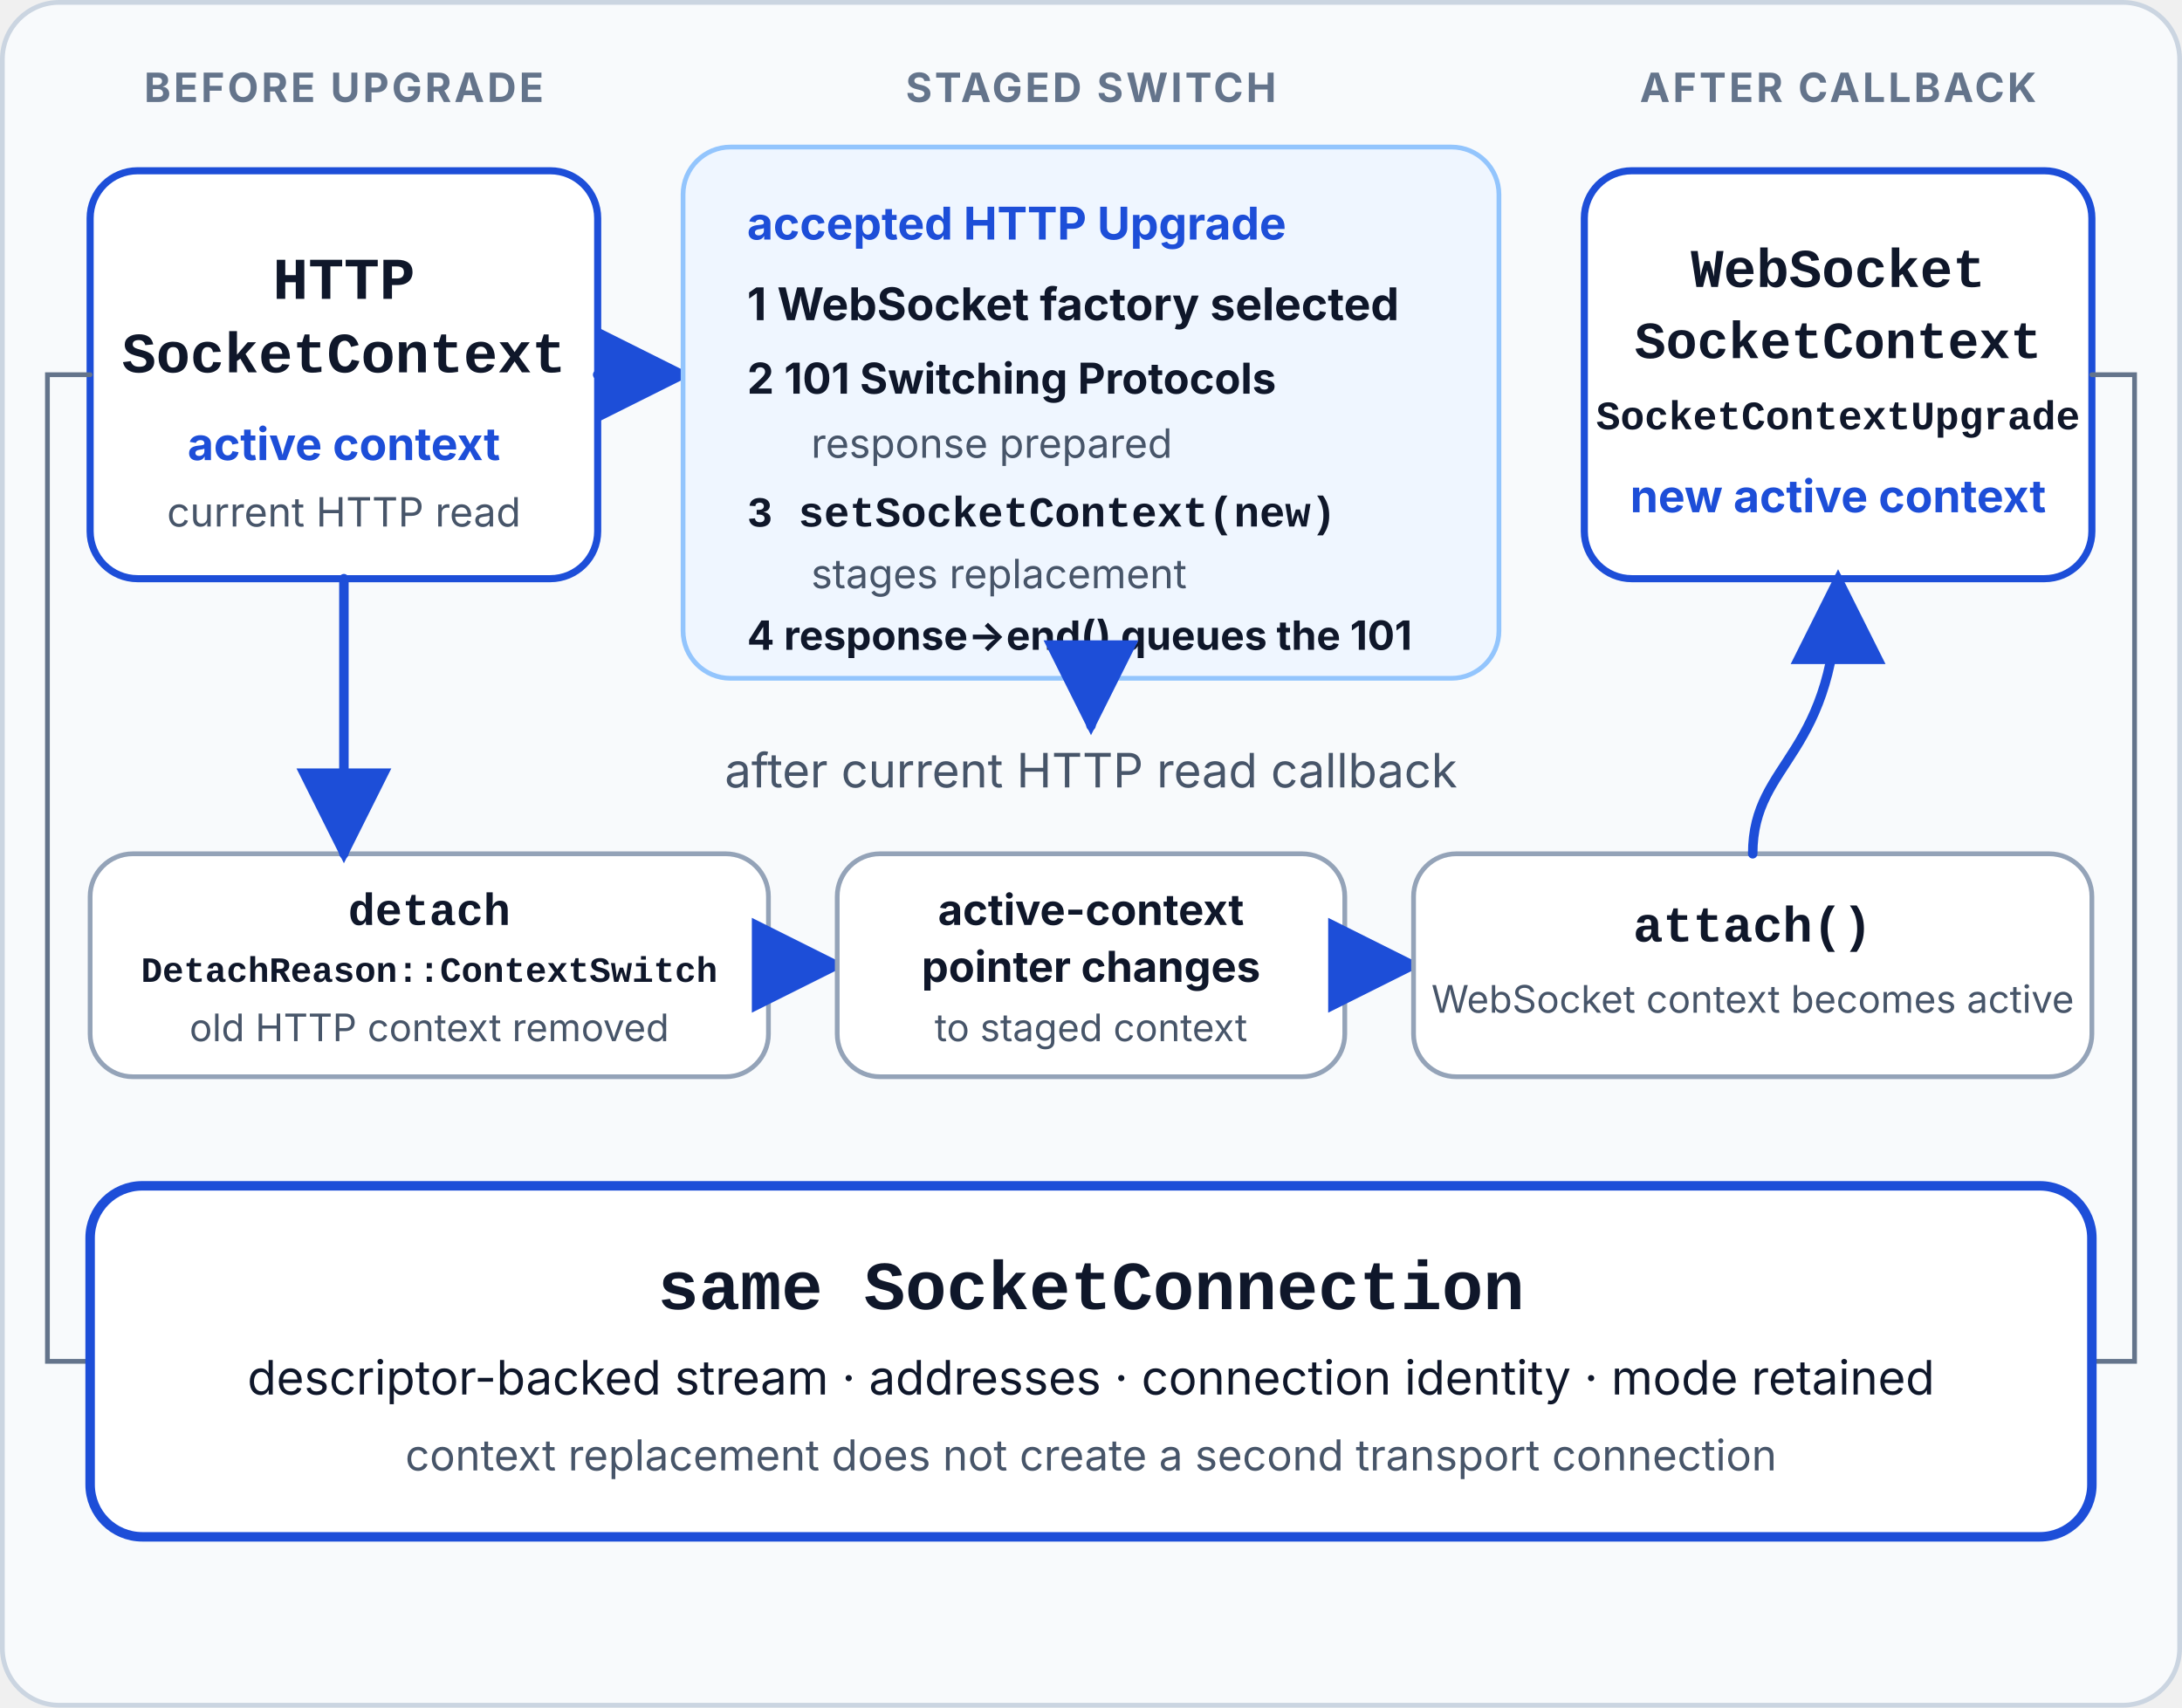
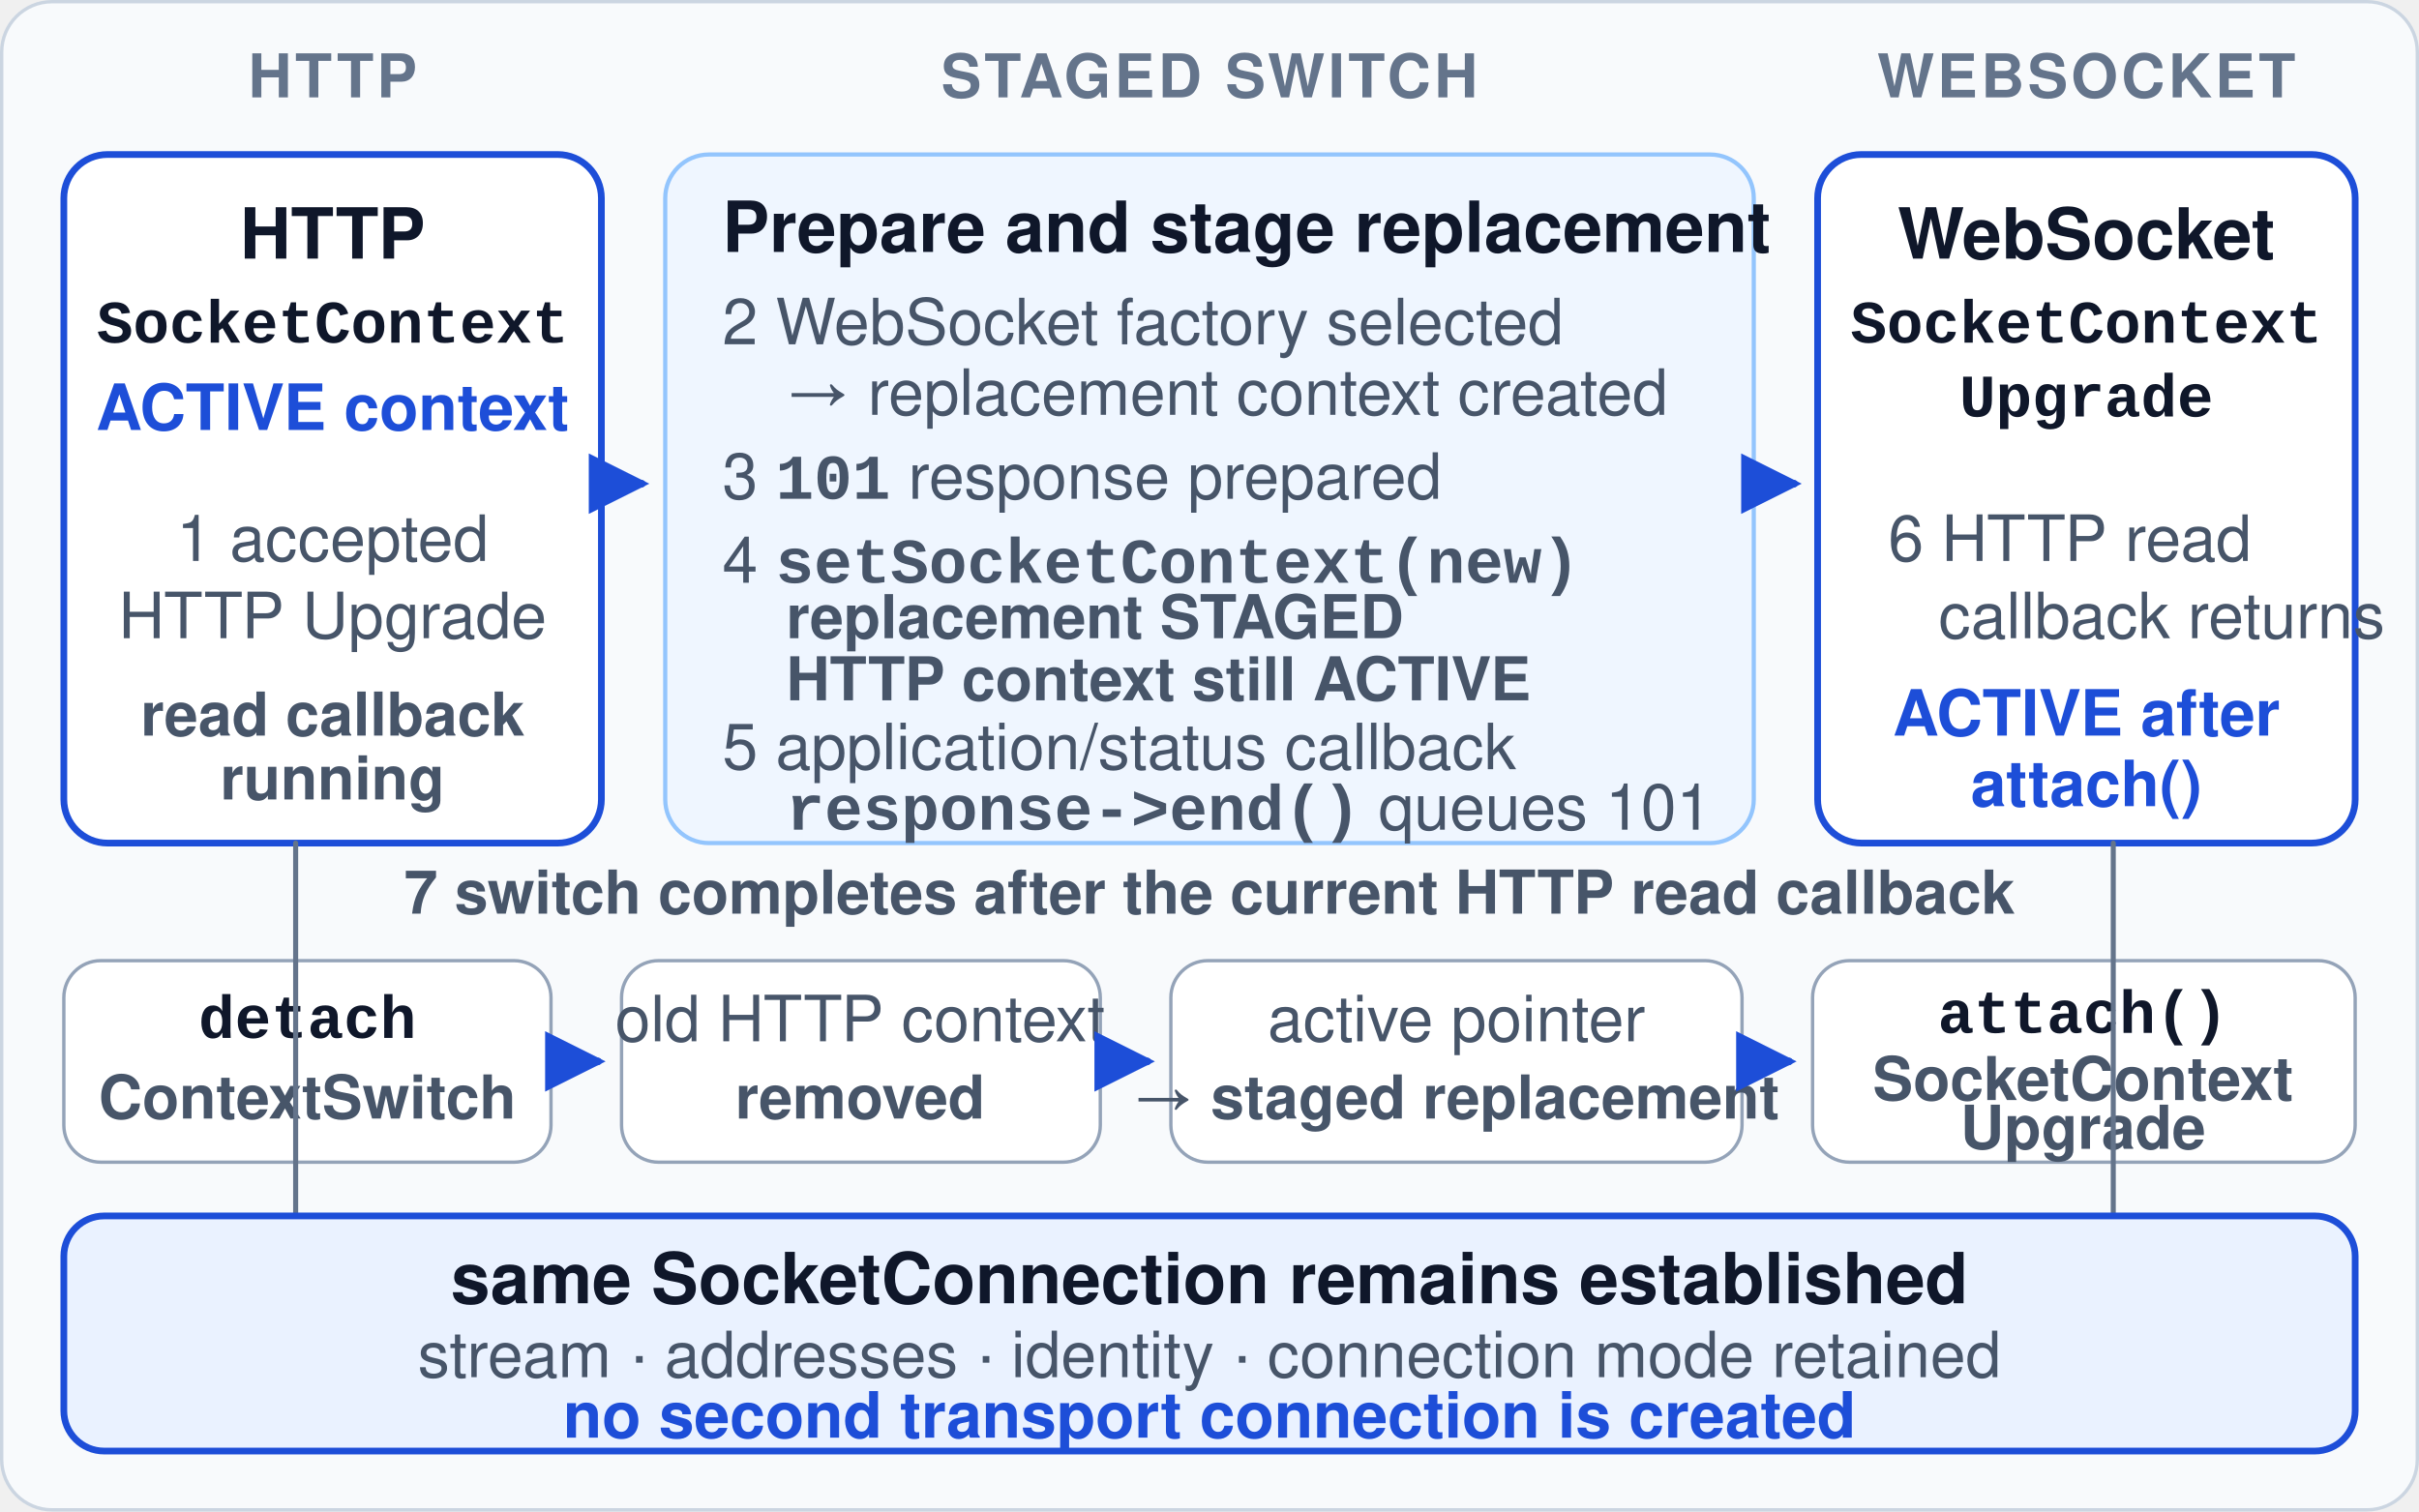
- <svg xmlns="http://www.w3.org/2000/svg" width="920" height="720" viewBox="0 0 920 720" role="img" aria-labelledby="title desc">
+ <svg xmlns="http://www.w3.org/2000/svg" viewBox="0 0 1440 900" role="img" aria-labelledby="title desc">
  <defs>
-     <marker id="runtime-arrow" markerWidth="10" markerHeight="10" refX="9" refY="5" orient="auto" markerUnits="strokeWidth">
-       <path d="M0,0 L10,5 L0,10 Z" fill="#1D4ED8" />
+     <marker id="arrow" markerWidth="8" markerHeight="8" refX="7" refY="4" orient="auto" markerUnits="strokeWidth">
+       <path d="M0 0L8 4L0 8Z" fill="#1D4ED8" />
    </marker>
    <style>
-       .canvas { fill:#F8FAFC; stroke:#CBD5E1; stroke-width:2; }
-       .node { fill:#FFFFFF; stroke:#94A3B8; stroke-width:2; }
-       .node-primary { fill:#FFFFFF; stroke:#1D4ED8; stroke-width:3; }
-       .stage { fill:#EFF6FF; stroke:#93C5FD; stroke-width:2; }
-       .rail { fill:#FFFFFF; stroke:#1D4ED8; stroke-width:4; }
-       .api { font-family:ui-monospace,SFMono-Regular,Menlo,Monaco,Consolas,"Liberation Mono",monospace; fill:#0F172A; font-weight:700; }
-       .sans { font-family:-apple-system,BlinkMacSystemFont,"Segoe UI",sans-serif; fill:#0F172A; }
-       .muted { font-family:-apple-system,BlinkMacSystemFont,"Segoe UI",sans-serif; fill:#475569; }
-       .phase { font-family:-apple-system,BlinkMacSystemFont,"Segoe UI",sans-serif; fill:#64748B; font-size:17px; font-weight:700; letter-spacing:1.2px; }
-       .accent { font-family:-apple-system,BlinkMacSystemFont,"Segoe UI",sans-serif; fill:#1D4ED8; font-weight:700; }
-       .runtime { fill:none; stroke:#1D4ED8; stroke-width:4; marker-end:url(#runtime-arrow); stroke-linecap:round; stroke-linejoin:round; }
-       .assoc { fill:none; stroke:#64748B; stroke-width:2; stroke-linecap:round; }
+       .canvas{fill:#F8FAFC;stroke:#CBD5E1;stroke-width:2}.card{fill:#FFFFFF;stroke:#94A3B8;stroke-width:2}.primary{fill:#FFFFFF;stroke:#1D4ED8;stroke-width:4}.stage{fill:#EFF6FF;stroke:#93C5FD;stroke-width:2.5}.rail{fill:#EAF2FF;stroke:#1D4ED8;stroke-width:4}
+       .phase{font:700 36px -apple-system,BlinkMacSystemFont,"Segoe UI",Helvetica,Arial,sans-serif;fill:#64748B;letter-spacing:2px}.label{font:700 42px -apple-system,BlinkMacSystemFont,"Segoe UI",Helvetica,Arial,sans-serif;fill:#0F172A}.body{font:500 38px -apple-system,BlinkMacSystemFont,"Segoe UI",Helvetica,Arial,sans-serif;fill:#475569}.small{font:600 36px -apple-system,BlinkMacSystemFont,"Segoe UI",Helvetica,Arial,sans-serif;fill:#475569}.api{font:700 36px ui-monospace,SFMono-Regular,Menlo,Monaco,Consolas,"Liberation Mono",monospace;fill:#0F172A}.accent{font:700 38px -apple-system,BlinkMacSystemFont,"Segoe UI",Helvetica,Arial,sans-serif;fill:#1D4ED8}
+       .runtime{fill:none;stroke:#1D4ED8;stroke-width:4.5;stroke-linecap:round;stroke-linejoin:round;marker-end:url(#arrow)}.assoc{fill:none;stroke:#64748B;stroke-width:3;stroke-linecap:round}
    </style>
  </defs>
-   <rect class="canvas" x="1" y="1" width="918" height="718" rx="24" />
-   <text class="phase" x="145" y="43" text-anchor="middle">BEFORE UPGRADE</text>
-   <text class="phase" x="460" y="43" text-anchor="middle">STAGED SWITCH</text>
-   <text class="phase" x="775" y="43" text-anchor="middle">AFTER CALLBACK</text>
-   <rect class="node-primary" x="38" y="72" width="214" height="172" rx="20" />
-   <text class="api" x="145" y="126" font-size="25" text-anchor="middle">HTTP</text>
-   <text class="api" x="145" y="157" font-size="24" text-anchor="middle">SocketContext</text>
-   <text class="accent" x="145" y="194" font-size="19" text-anchor="middle">active context</text>
-   <text class="muted" x="145" y="222" font-size="17" text-anchor="middle">current HTTP read</text>
-   <path class="runtime" d="M252 158 H288" />
-   <rect class="stage" x="288" y="62" width="344" height="224" rx="20" />
-   <text class="accent" x="315" y="101" font-size="19">accepted HTTP Upgrade</text>
-   <text class="sans" x="315" y="135" font-size="19" font-weight="700">1  WebSocket factory selected</text>
-   <text class="sans" x="315" y="166" font-size="18" font-weight="700">2  101 Switching Protocols</text>
-   <text class="muted" x="342" y="193" font-size="17">response prepared</text>
-   <text class="api" x="315" y="222" font-size="18">3  setSocketContext(new)</text>
-   <text class="muted" x="342" y="248" font-size="17">stages replacement</text>
-   <text class="sans" x="315" y="274" font-size="17" font-weight="700">4  response-&gt;end() queues the 101</text>
-   <rect class="node-primary" x="668" y="72" width="214" height="172" rx="20" />
-   <text class="api" x="775" y="121" font-size="23" text-anchor="middle">WebSocket</text>
-   <text class="api" x="775" y="151" font-size="22" text-anchor="middle">SocketContext</text>
-   <text class="api" x="775" y="181" font-size="17" text-anchor="middle">SocketContextUpgrade</text>
-   <text class="accent" x="775" y="216" font-size="19" text-anchor="middle">new active context</text>
-   <path class="runtime" d="M460 286 V306" />
-   <text class="muted" x="460" y="332" font-size="20" text-anchor="middle">after current HTTP read callback</text>
-   <rect class="node" x="38" y="360" width="286" height="94" rx="18" />
-   <text class="api" x="181" y="390" font-size="19" text-anchor="middle">detach</text>
-   <text class="api" x="181" y="414" font-size="15" text-anchor="middle">DetachReason::ContextSwitch</text>
-   <text class="muted" x="181" y="439" font-size="16" text-anchor="middle">old HTTP context removed</text>
-   <path class="runtime" d="M324 407 H353" />
-   <rect class="node" x="353" y="360" width="214" height="94" rx="18" />
-   <text class="sans" x="460" y="390" font-size="18" font-weight="700" text-anchor="middle">active-context</text>
-   <text class="sans" x="460" y="414" font-size="18" font-weight="700" text-anchor="middle">pointer changes</text>
-   <text class="muted" x="460" y="439" font-size="16" text-anchor="middle">to staged context</text>
-   <path class="runtime" d="M567 407 H596" />
-   <rect class="node" x="596" y="360" width="286" height="94" rx="18" />
-   <text class="api" x="739" y="397" font-size="21" text-anchor="middle">attach()</text>
-   <text class="muted" x="739" y="427" font-size="16" text-anchor="middle">WebSocket context becomes active</text>
-   <path class="runtime" d="M145 244 V360" />
-   <path class="runtime" d="M739 360 C739 320 775 320 775 244" />
-   <path class="assoc" d="M38 158 H20 V574 H38 M882 158 H900 V574 H882" />
-   <rect class="rail" x="38" y="500" width="844" height="148" rx="22" />
-   <text class="api" x="460" y="552" font-size="29" text-anchor="middle">same SocketConnection</text>
-   <text class="sans" x="460" y="588" font-size="20" text-anchor="middle">descriptor-backed stream · addresses · connection identity · mode retained</text>
-   <text class="muted" x="460" y="620" font-size="18" text-anchor="middle">context replacement does not create a second transport connection</text>
+   <rect class="canvas" x="1" y="1" width="1438" height="898" rx="30" />
+   <text class="phase" x="198" y="58" text-anchor="middle">HTTP</text>
+   <text class="phase" x="720" y="58" text-anchor="middle">STAGED SWITCH</text>
+   <text class="phase" x="1242" y="58" text-anchor="middle">WEBSOCKET</text>
+   <rect class="primary" x="38" y="92" width="320" height="410" rx="26" />
+   <text class="label" x="198" y="154" text-anchor="middle">HTTP</text>
+   <text class="api" x="198" y="204" text-anchor="middle">SocketContext</text>
+   <text class="accent" x="198" y="256" text-anchor="middle">ACTIVE context</text>
+   <text class="body" x="198" y="334" text-anchor="middle">1  accepted</text>
+   <text class="body" x="198" y="380" text-anchor="middle">HTTP Upgrade</text>
+   <text class="small" x="198" y="438" text-anchor="middle">read callback</text>
+   <text class="small" x="198" y="476" text-anchor="middle">running</text>
+   <path class="runtime" d="M358 288 H382" />
+   <rect class="stage" x="396" y="92" width="648" height="410" rx="26" />
+   <text class="label" x="430" y="150">Prepare and stage replacement</text>
+   <text class="body" x="430" y="205">2  WebSocket factory selected</text>
+   <text class="body" x="468" y="247">→ replacement context created</text>
+   <text class="body" x="430" y="297">3  <tspan font-family="ui-monospace,SFMono-Regular,Menlo,Monaco,Consolas,'Liberation Mono',monospace" font-weight="700">101</tspan> response prepared</text>
+   <text class="body" x="430" y="347">4  <tspan font-family="ui-monospace,SFMono-Regular,Menlo,Monaco,Consolas,'Liberation Mono',monospace" font-weight="700">setSocketContext(new)</tspan>
+   </text>
+   <text class="small" x="468" y="380">replacement STAGED</text>
+   <text class="small" x="468" y="417">HTTP context still ACTIVE</text>
+   <text class="body" x="430" y="458">5  application/status callback</text>
+   <text class="body" x="468" y="494">
+     <tspan font-family="ui-monospace,SFMono-Regular,Menlo,Monaco,Consolas,'Liberation Mono',monospace" font-weight="700">response-&gt;end()</tspan> queues 101</text>
+   <path class="runtime" d="M1044 288 H1068" />
+   <rect class="primary" x="1082" y="92" width="320" height="410" rx="26" />
+   <text class="label" x="1242" y="154" text-anchor="middle">WebSocket</text>
+   <text class="api" x="1242" y="204" text-anchor="middle">SocketContext</text>
+   <text class="api" x="1242" y="248" text-anchor="middle">Upgrade</text>
+   <text class="body" x="1124" y="334">6  HTTP read</text>
+   <text class="body" x="1154" y="380">callback returns</text>
+   <text class="accent" x="1242" y="438" text-anchor="middle">ACTIVE after</text>
+   <text class="accent" x="1242" y="480" text-anchor="middle">attach()</text>
+   <text class="small" x="720" y="544" text-anchor="middle">7  switch completes after the current HTTP read callback</text>
+   <rect class="card" x="38" y="572" width="290" height="120" rx="22" />
+   <text class="api" x="183" y="618" text-anchor="middle">detach</text>
+   <text class="small" x="183" y="666" text-anchor="middle">ContextSwitch</text>
+   <path class="runtime" d="M328 632 H356" />
+   <rect class="card" x="370" y="572" width="285" height="120" rx="22" />
+   <text class="body" x="512" y="620" text-anchor="middle" font-weight="700">old HTTP context</text>
+   <text class="small" x="512" y="666" text-anchor="middle">removed</text>
+   <path class="runtime" d="M655 632 H683" />
+   <rect class="card" x="697" y="572" width="340" height="120" rx="22" />
+   <text class="body" x="867" y="620" text-anchor="middle" font-weight="700">active pointer</text>
+   <text class="small" x="867" y="666" text-anchor="middle">→ staged replacement</text>
+   <path class="runtime" d="M1037 632 H1065" />
+   <rect class="card" x="1079" y="572" width="323" height="120" rx="22" />
+   <text class="api" x="1240" y="615" text-anchor="middle">attach()</text>
+   <text class="small" x="1240" y="655" text-anchor="middle">SocketContext</text>
+   <text class="small" x="1240" y="684" text-anchor="middle">Upgrade</text>
+   <path class="assoc" d="M176 502 V724 M1258 502 V724" />
+   <rect class="rail" x="38" y="724" width="1364" height="140" rx="24" />
+   <text class="label" x="720" y="776" text-anchor="middle">same SocketConnection remains established</text>
+   <text class="body" x="720" y="820" text-anchor="middle">stream · addresses · identity · connection mode retained</text>
+   <text class="accent" x="720" y="856" text-anchor="middle">no second transport connection is created</text>
</svg>
